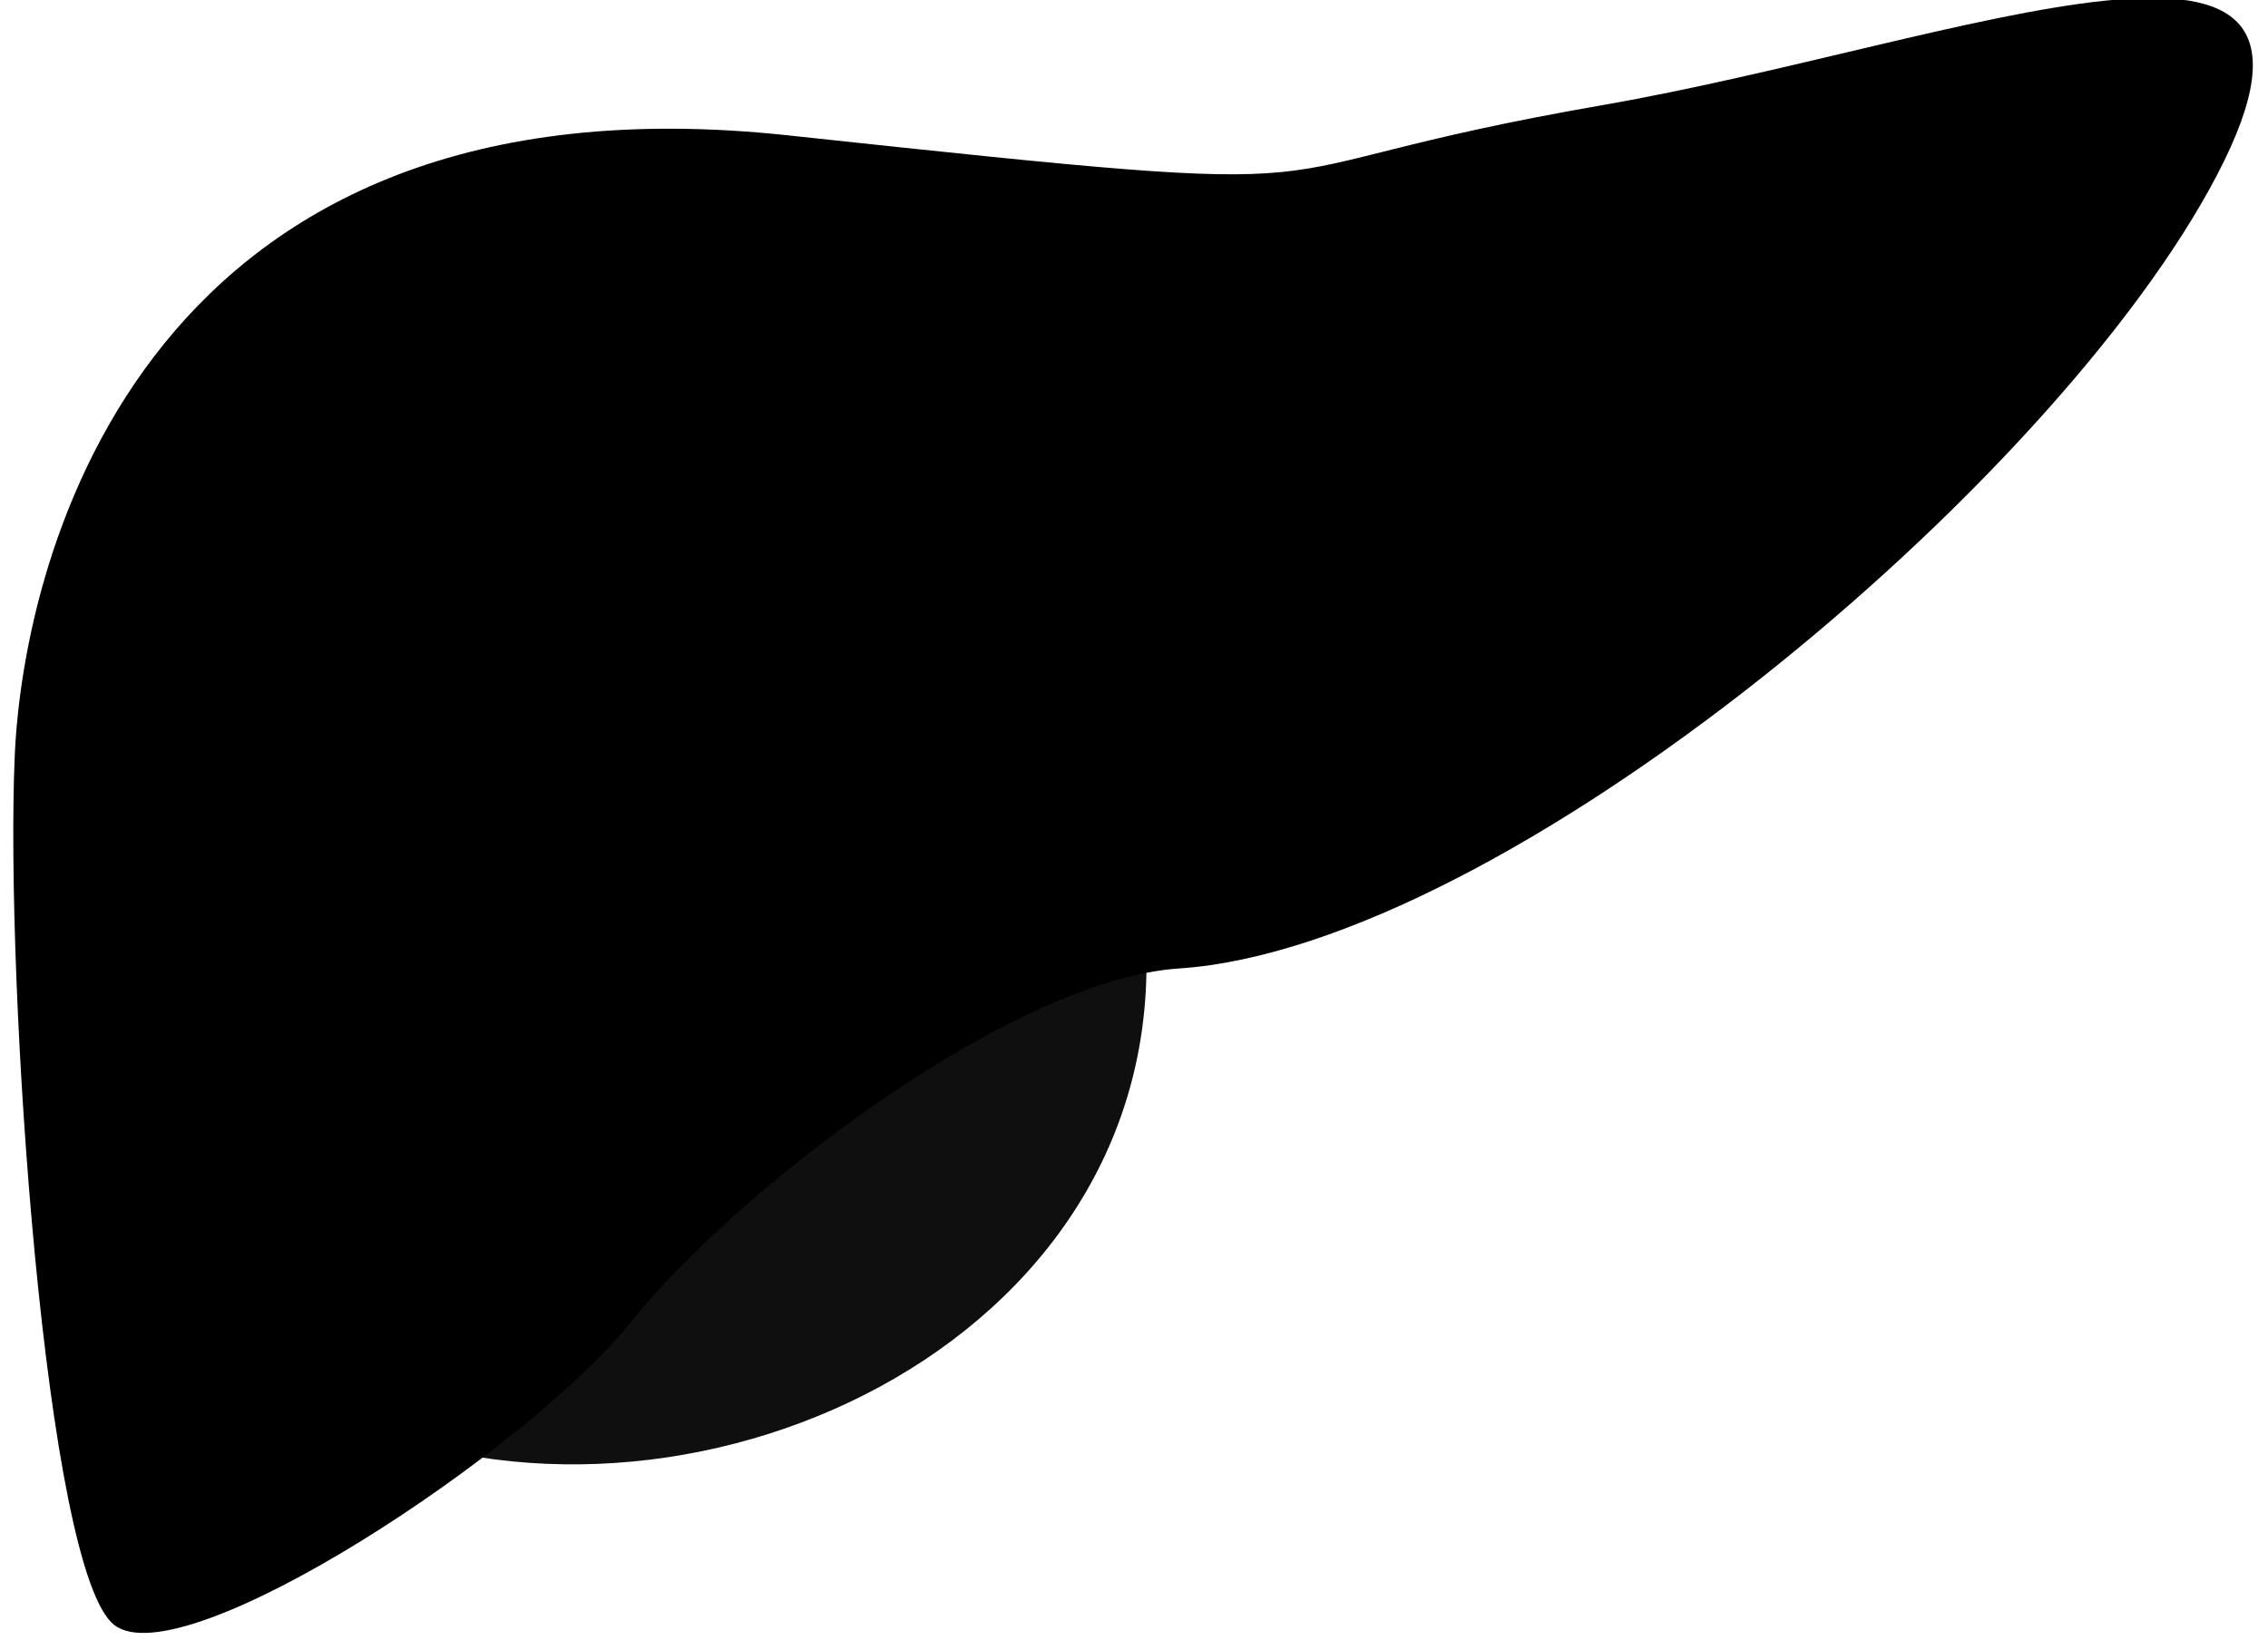
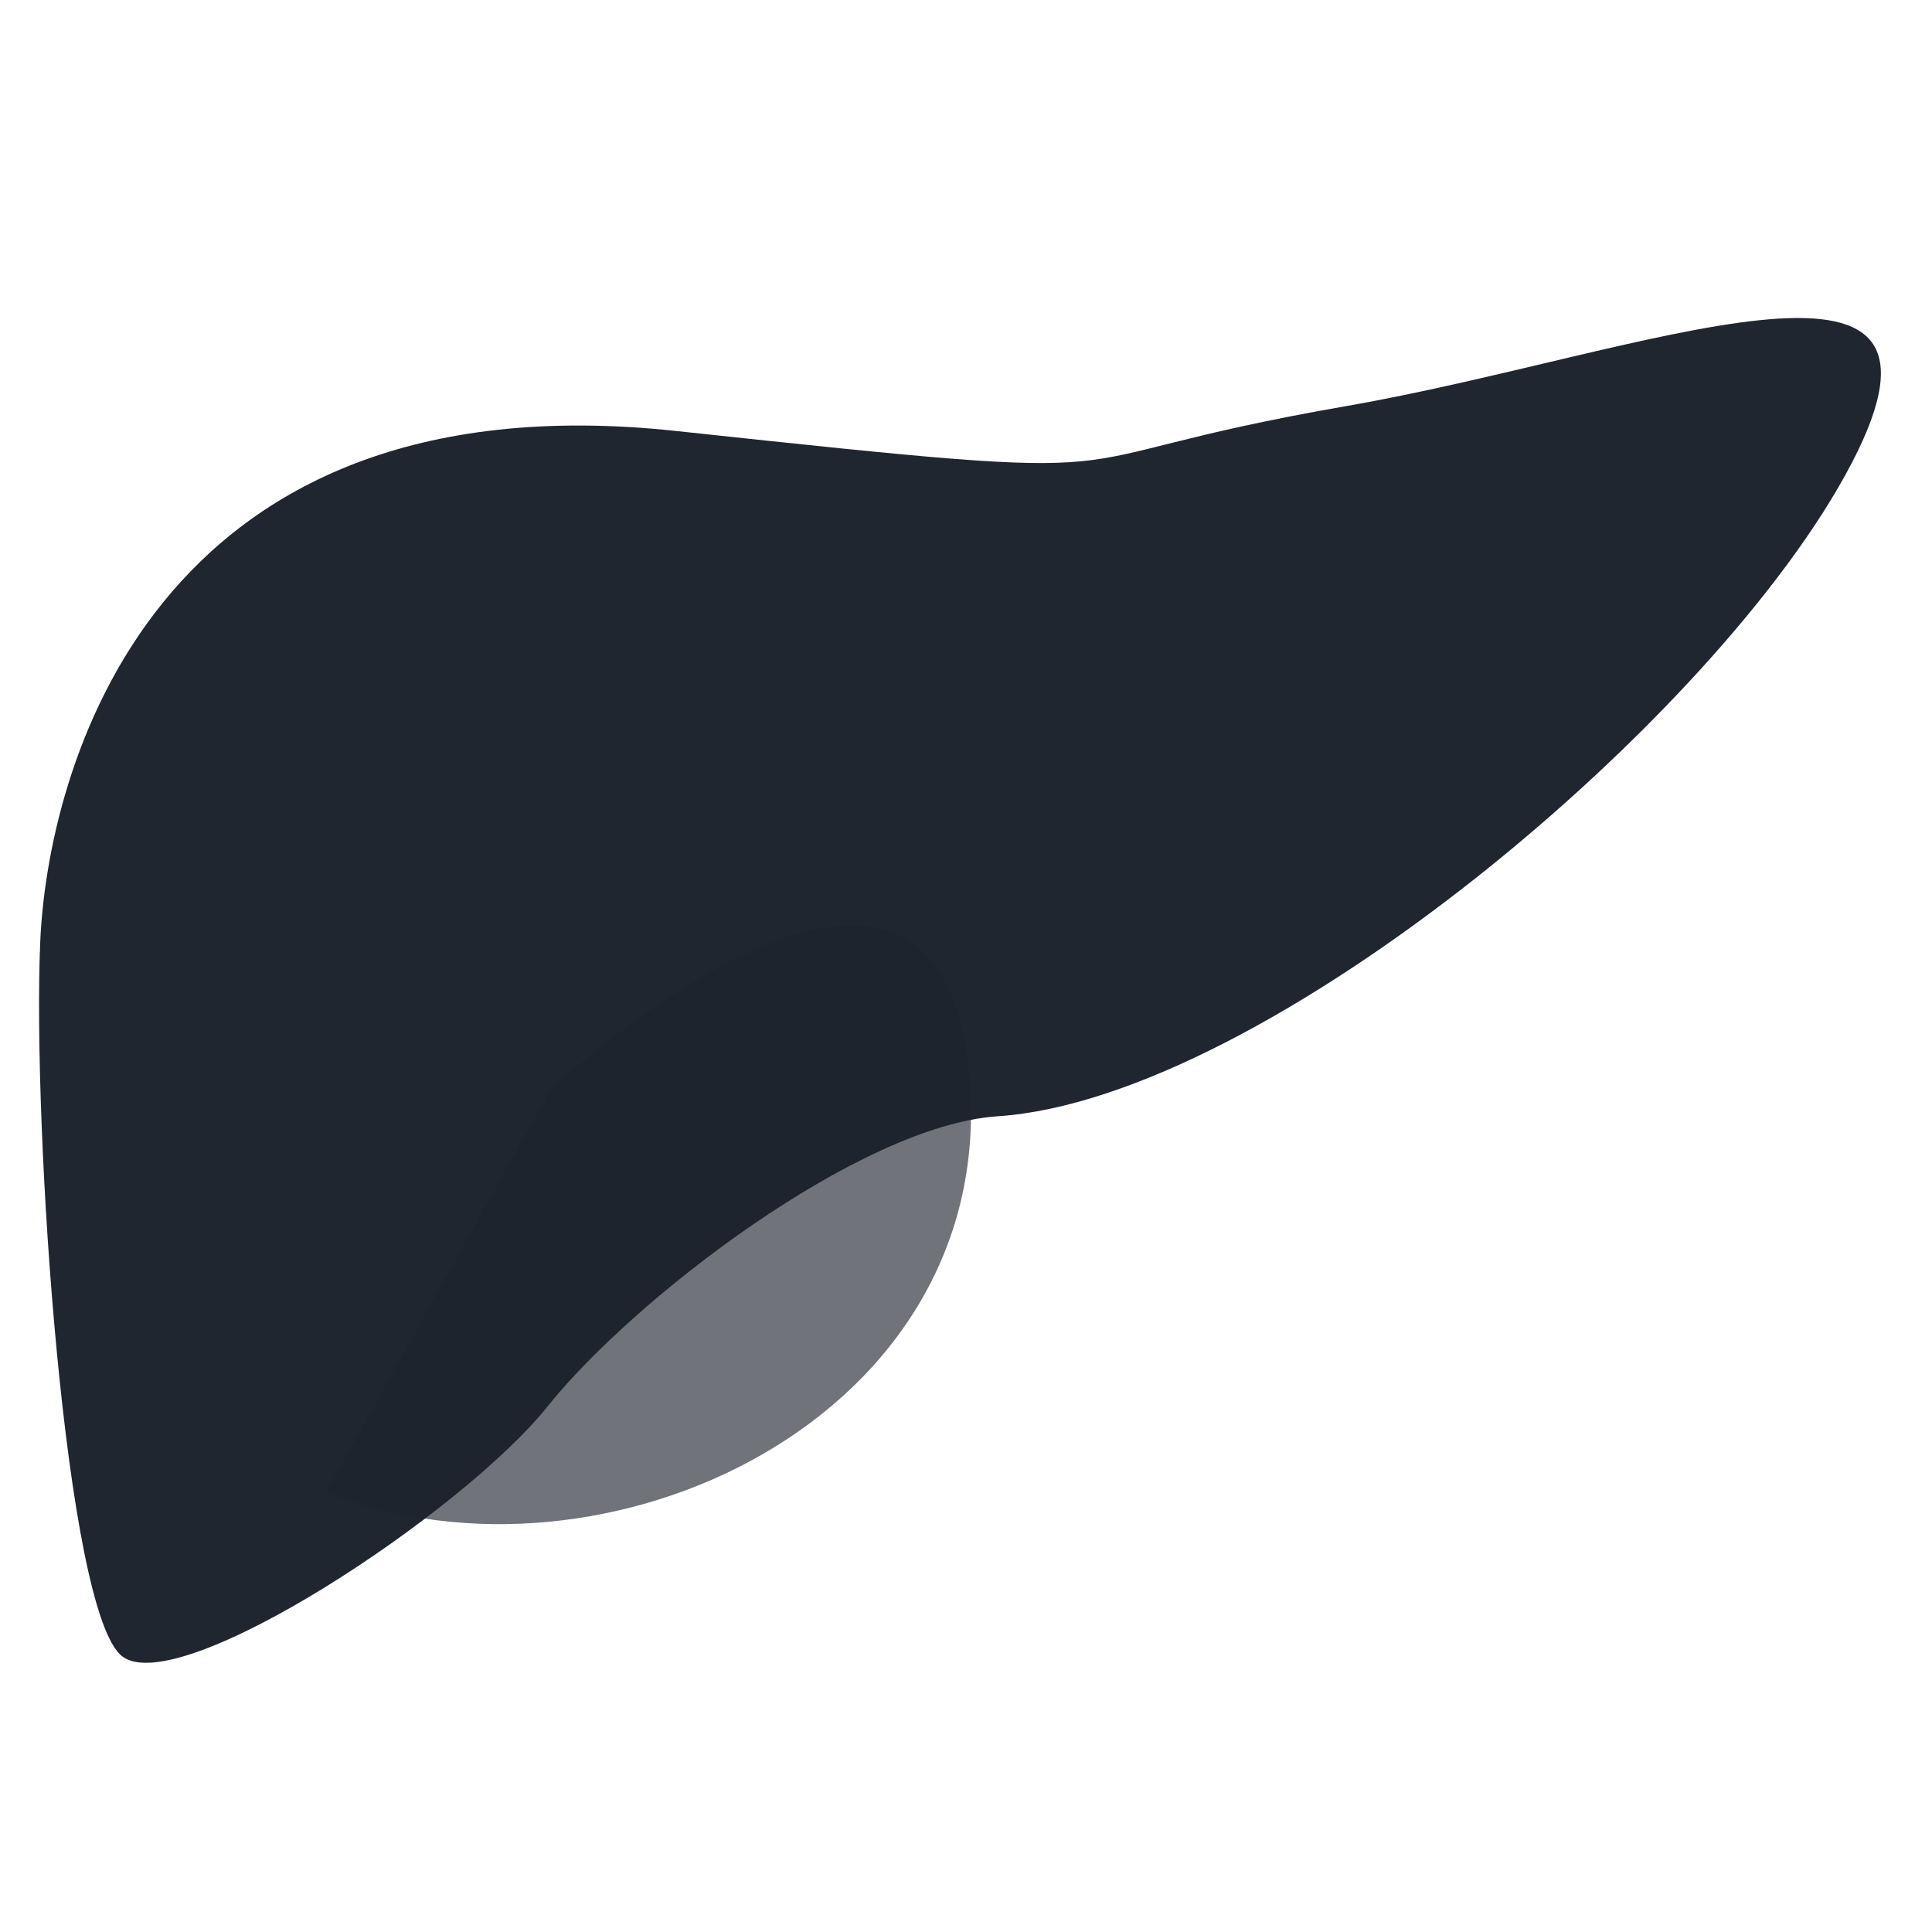
- <svg xmlns="http://www.w3.org/2000/svg" enable-background="new 0 0 77.088 55.748" viewBox="0 0 77.088 55.748" version="1.1" id="svg6">
+ <svg xmlns="http://www.w3.org/2000/svg" enable-background="new 0 0 77.088 55.748" viewBox="0 0 256 256" version="1.1" id="svg6" width="256" height="256">
  <defs id="defs10" />
-   <path d="m12.313,48.458c11.518,4.576 27.909-3.102 26.58-17.277s-17.277.59-17.277.59l-9.303,16.687z" fill="#e14444" stroke="#70120b" id="path2" style="stroke:none;stroke-opacity:0.334;fill:#000000;fill-opacity:0.939" />
-   <path d="M 3.896,55.249 C 1.534,53.478 0.172,33.401 0.5,25.718 0.795,18.776 5,2.259 26.784,4.601 48.297,6.914 40.746,5.96 54.486,3.57 66.669,1.45 80.829,-4.554 75.365,5.931 69.901,16.416 51.148,32.184 40.073,32.922 34.351,33.305 25.012,40.483 21.468,44.913 17.924,49.343 6.258,57.021 3.896,55.249 Z" id="path4" style="fill:#000000;stroke:none;fill-opacity:1" />
+   <path d="m 43.205,197.72 c 36.928,14.671 89.48,-9.945 85.219,-55.392 -4.261,-45.447 -55.392,1.892 -55.392,1.892 z" id="path2" style="fill:#1d242d;fill-opacity:0.631;stroke:none;stroke-width:3.206;stroke-opacity:0.334" />
+   <path d="M 16.219,219.493 C 8.646,213.815 4.28,149.445 5.331,124.812 6.277,102.555 19.759,49.599 89.601,57.109 c 68.972,7.416 44.764,4.358 88.817,-3.307 39.058,-6.796 84.458,-26.046 66.94,7.571 -17.518,33.616 -77.641,84.17 -113.149,86.537 -18.345,1.228 -48.289,24.241 -59.651,38.445 -11.363,14.203 -48.765,38.82 -56.338,33.139 z" id="path4" style="fill:#1d242d;fill-opacity:0.988;stroke:none;stroke-width:3.206" />
</svg>
